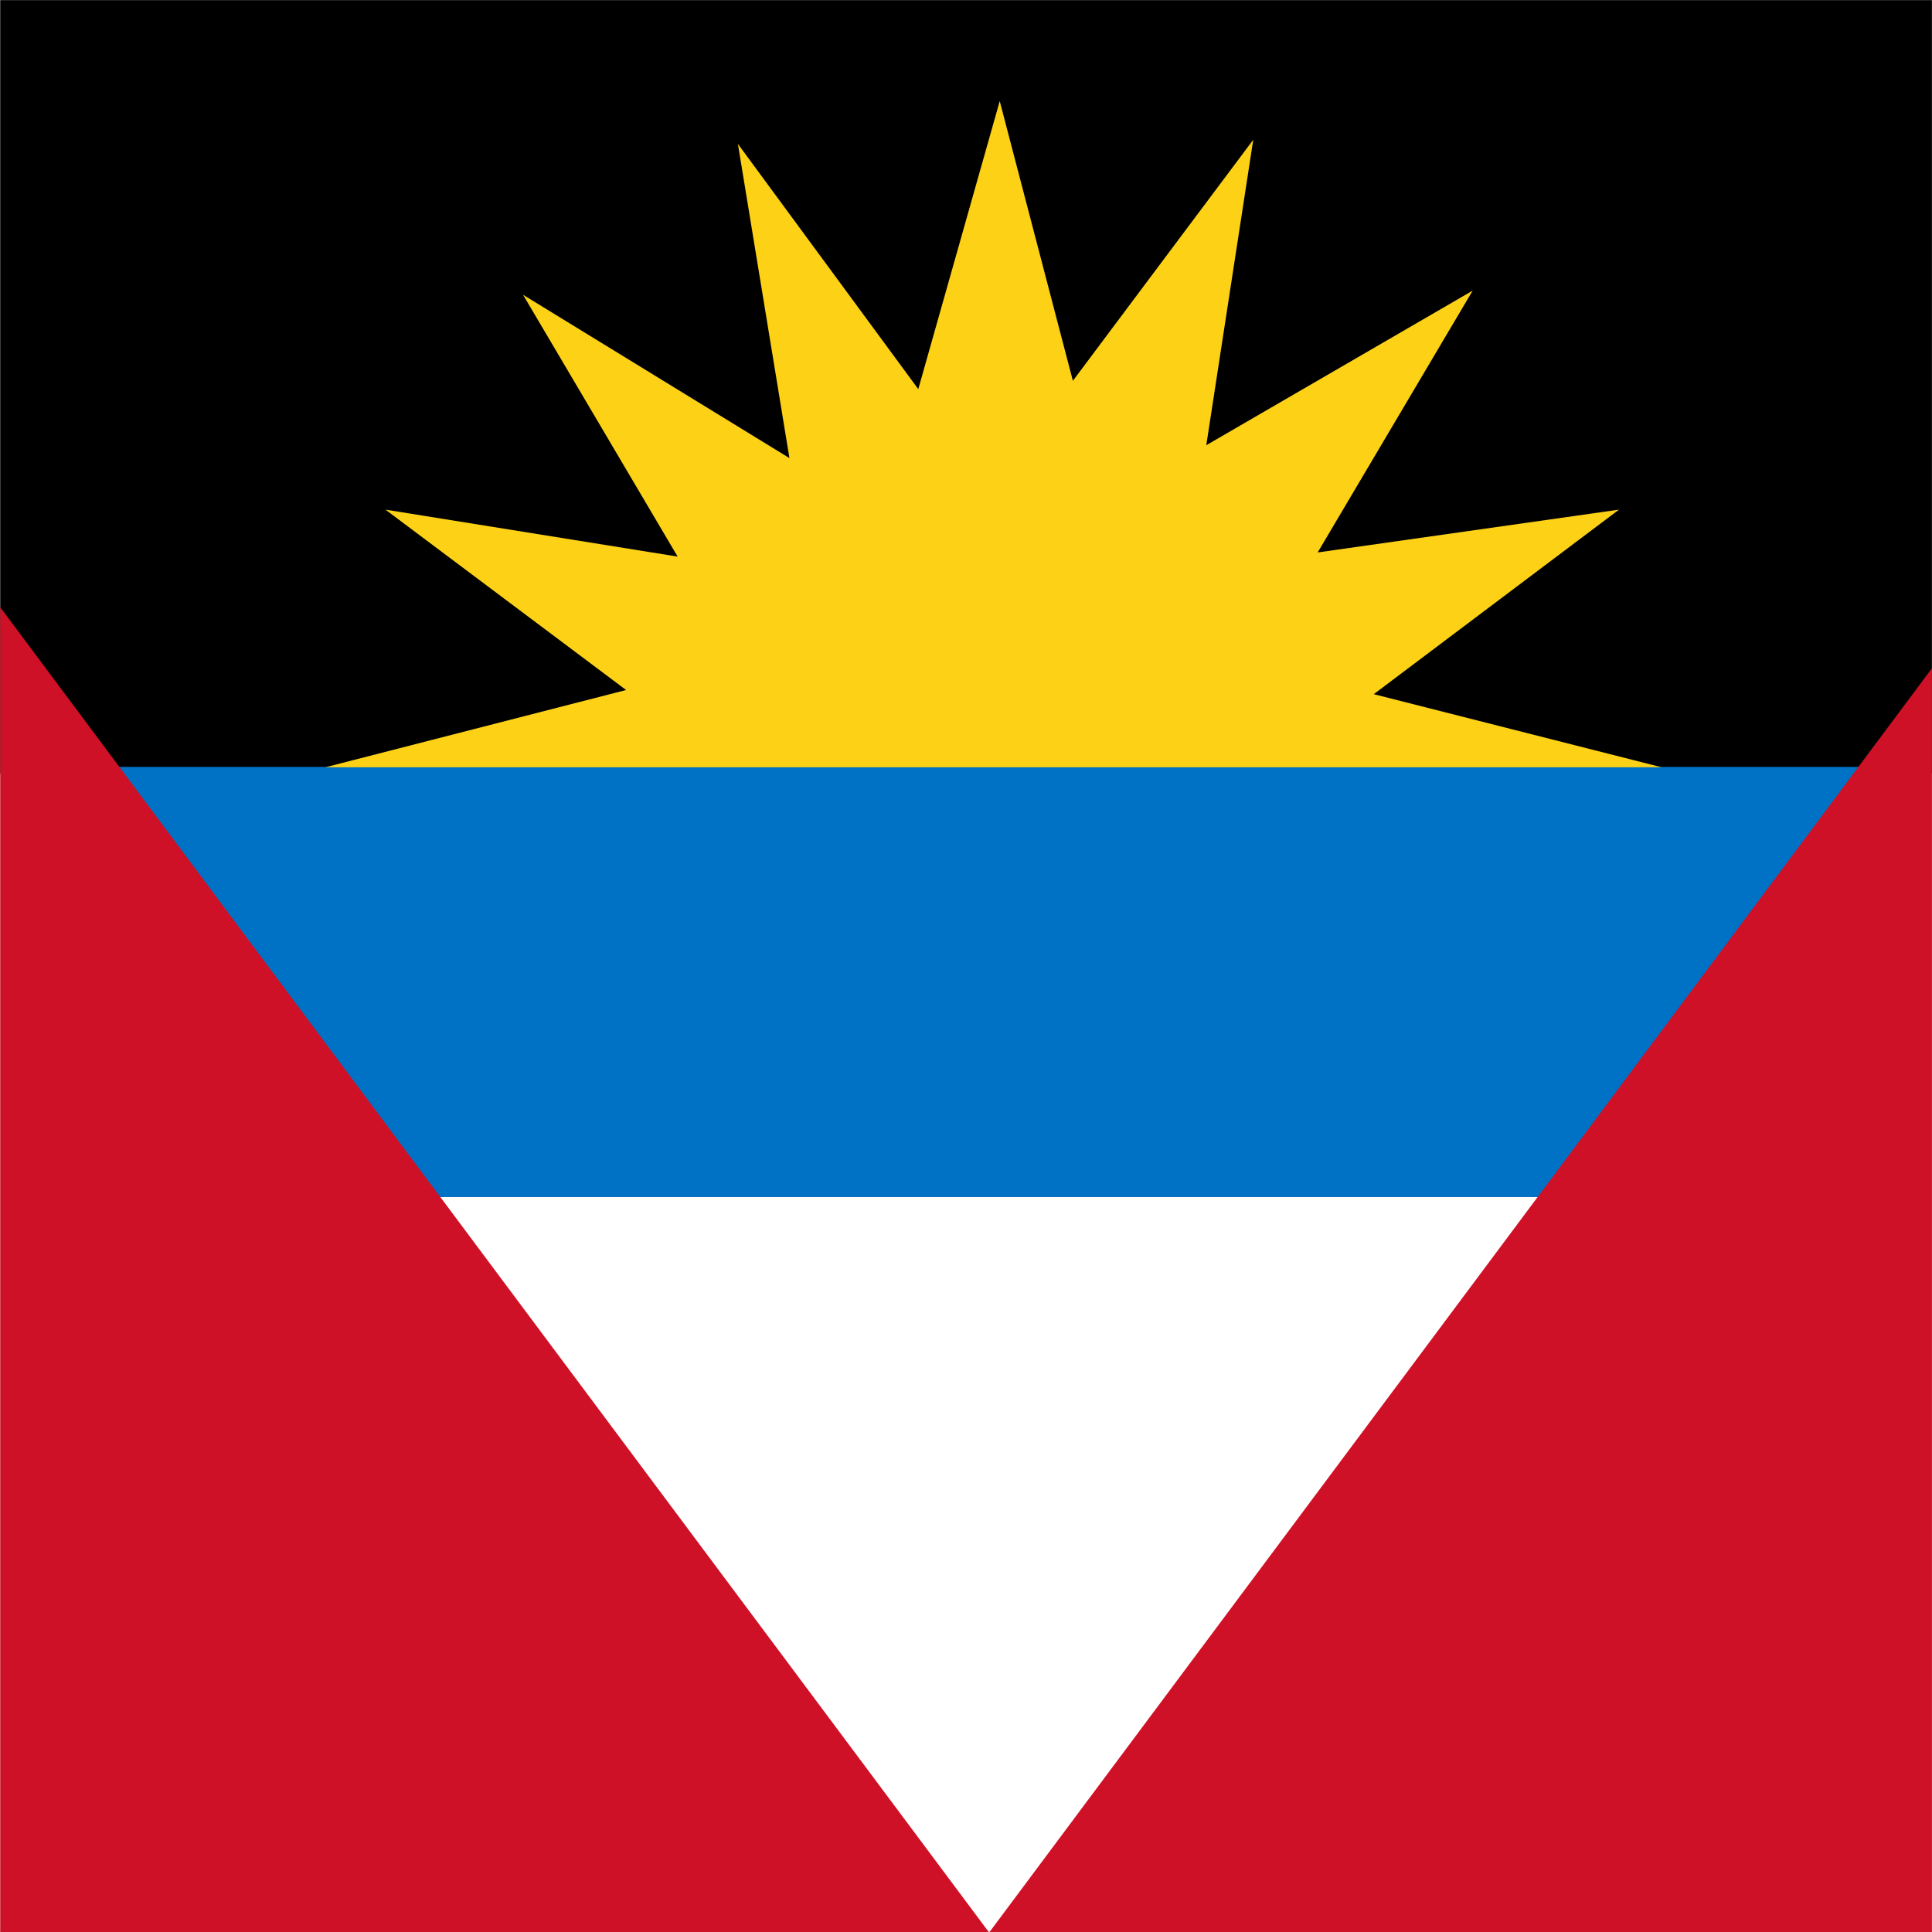
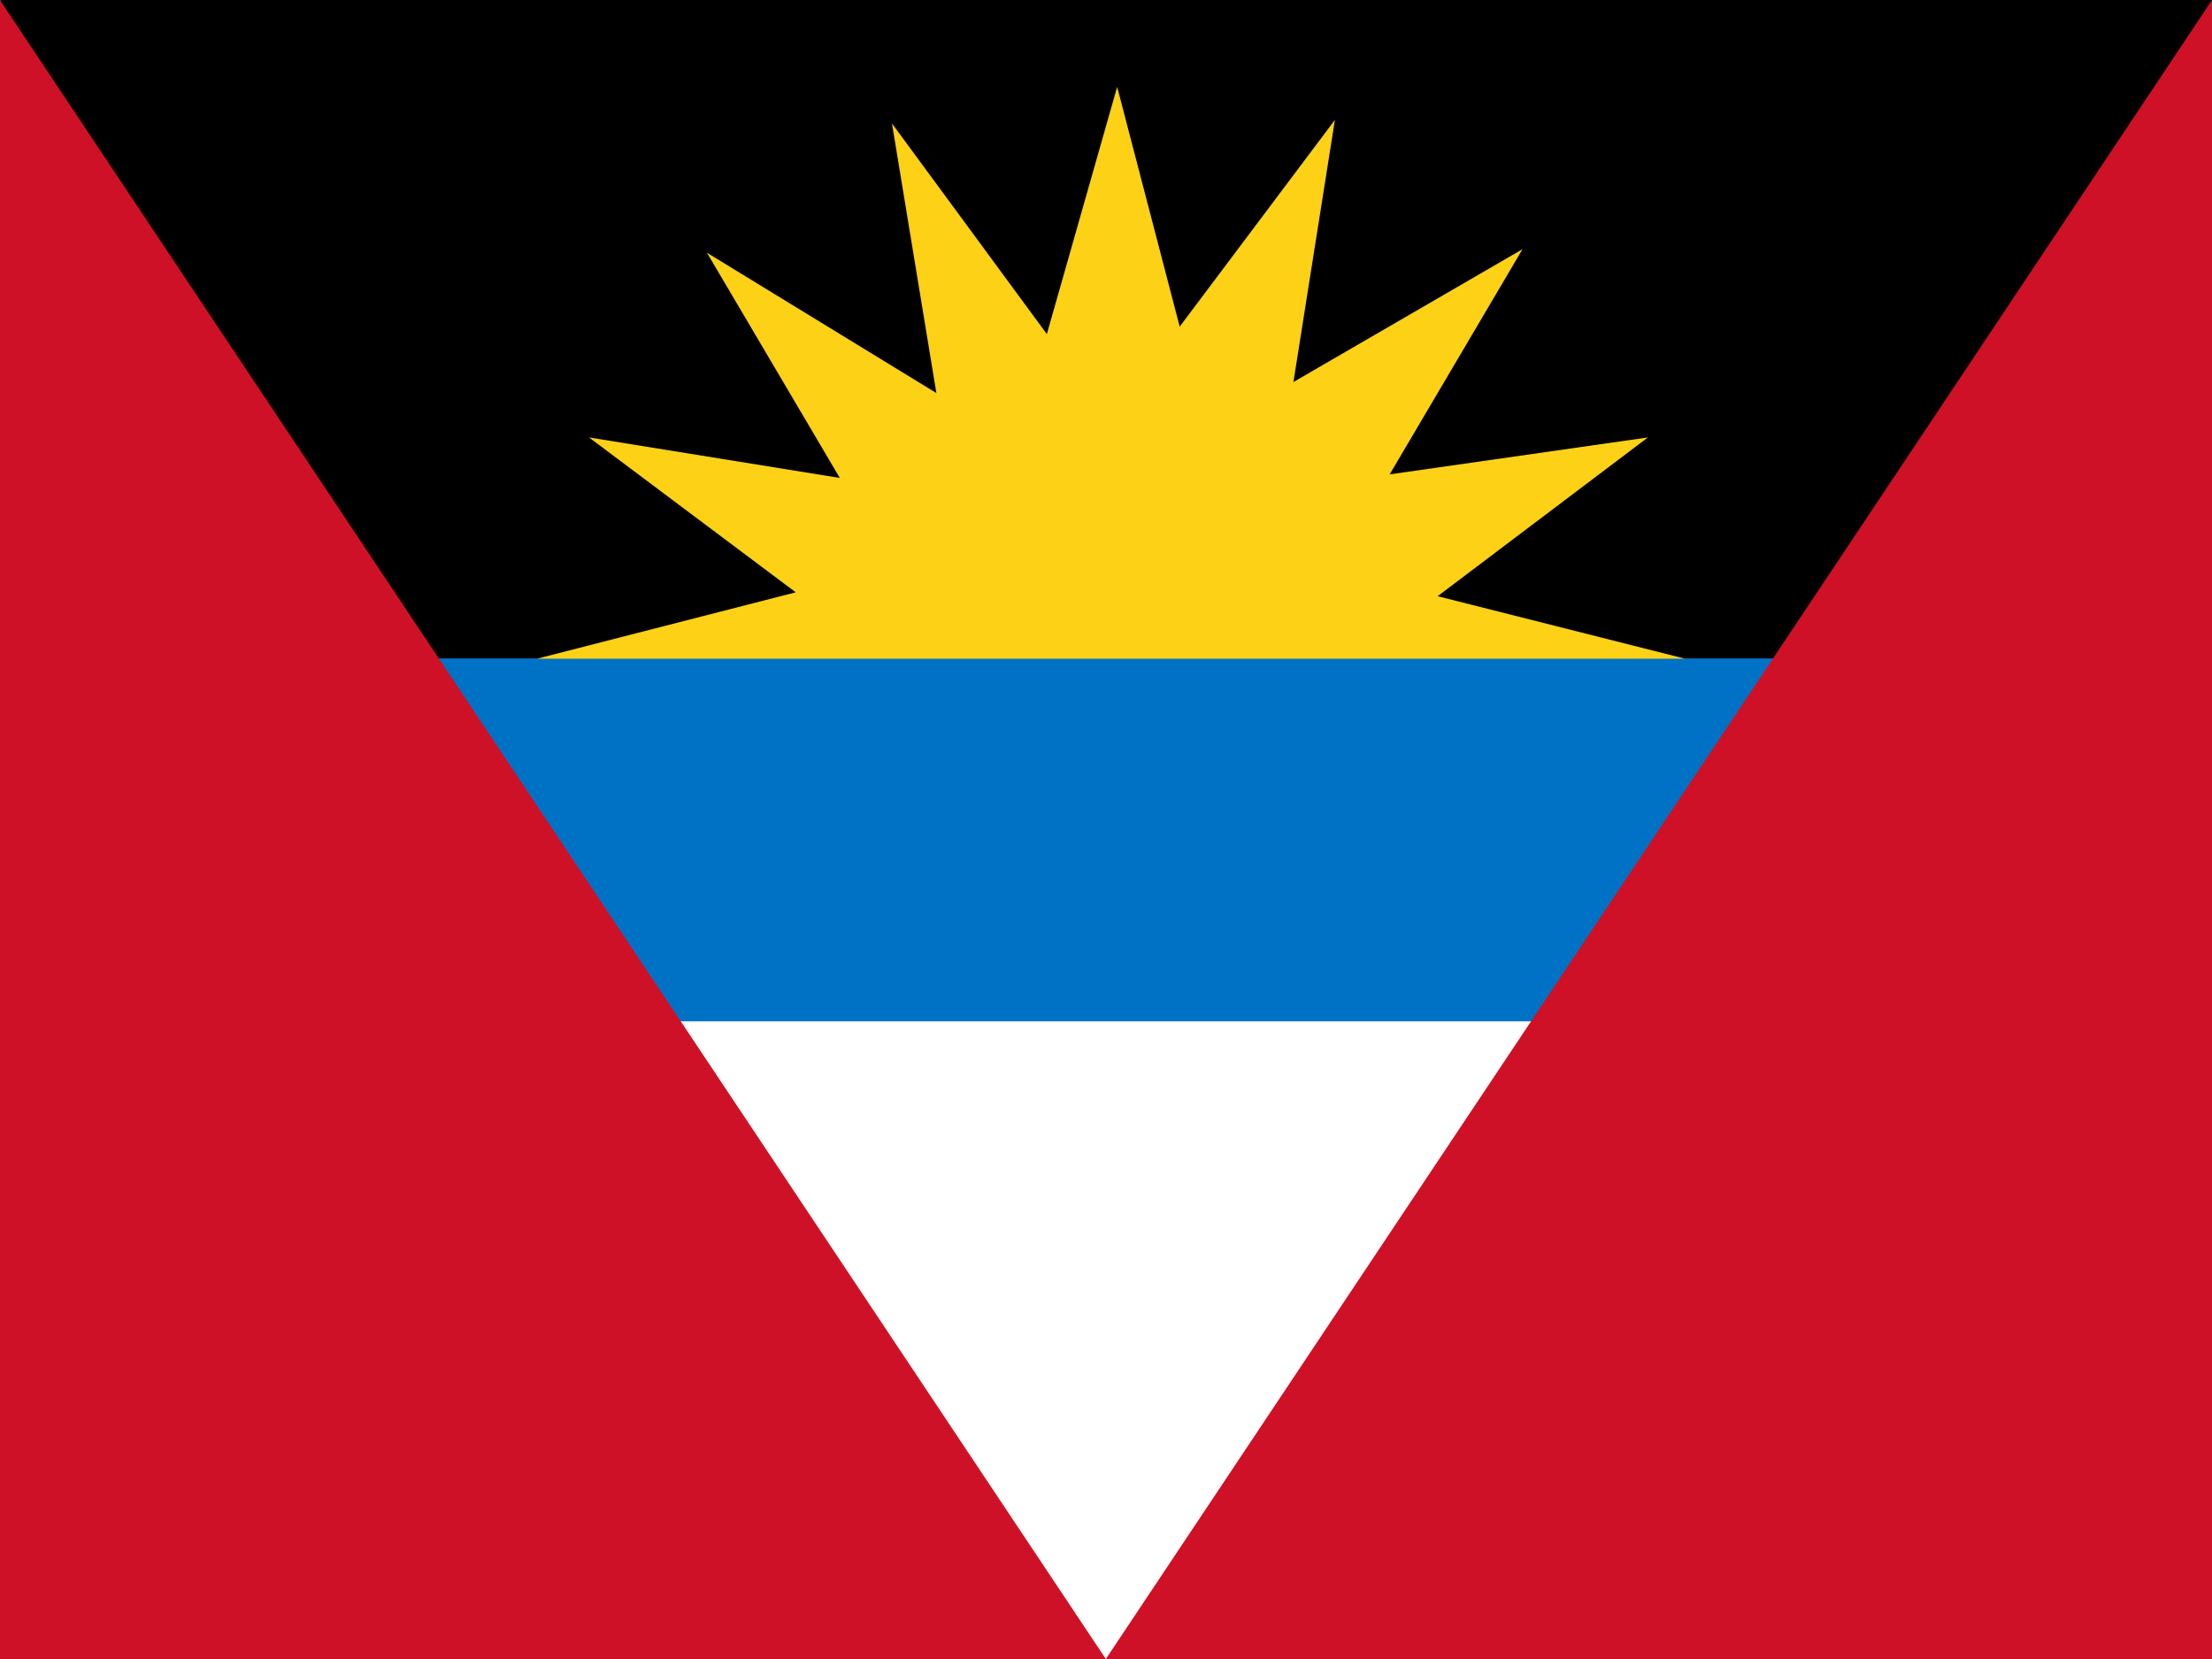
- <svg xmlns="http://www.w3.org/2000/svg" id="flag-icons-ag" viewBox="0 0 512 512">
+ <svg xmlns="http://www.w3.org/2000/svg" id="flag-icons-ag" viewBox="0 0 640 480">
  <defs>
    <clipPath id="ag-a">
-       <path fill="#25ff01" d="M109 47.6h464.8v464.9H109z" />
+       <path fill-opacity=".7" d="M-79.7 0H603v512H-79.7z" />
    </clipPath>
  </defs>
-   <g fill-rule="evenodd" clip-path="url(#ag-a)" transform="translate(-120 -52.4)scale(1.1014)">
-     <path fill="#fff" d="M0 47.6h693V512H0z" />
-     <path fill="#000001" d="M109 47.6h464.8v186.1H109z" />
-     <path fill="#0072c6" d="M128.3 232.1h435.8v103.5H128.3z" />
-     <path fill="#ce1126" d="M692.5 49.2v463.3H347zm-691.3 0v463.3h345.7z" />
-     <path fill="#fcd116" d="m508.8 232.2-69.3-17.6 59-44.4-72.5 10.3 37.3-63-64.1 37.2 11.3-73.5-43.4 58-17.6-67.3-19.6 69.3-43.4-59 12.4 75.6-64.1-39.3 37.2 63-70.3-11.3 57.9 43.4-72.4 18.6z" />
+   <g fill-rule="evenodd" clip-path="url(#ag-a)" transform="translate(74.7)scale(.9375)">
+     <path fill="#fff" d="M-79.7 0H603v512H-79.7z" />
+     <path fill="#000001" d="M-79.6 0H603v204.8H-79.7z" />
+     <path fill="#0072c6" d="M21.3 203.2h480v112h-480z" />
+     <path fill="#ce1126" d="M603 .1V512H261.6L603 0zM-79.7.1V512h341.3L-79.7 0z" />
+     <path fill="#fcd116" d="M440.4 203.3 364 184l64.9-49-79.7 11.4 41-69.5-70.7 41L332.3 37l-47.9 63.8-19.3-74-21.7 76.3-47.8-65 13.7 83.2L138.5 78l41 69.5-77.4-12.5 63.8 47.8L86 203.3z" />
  </g>
</svg>
